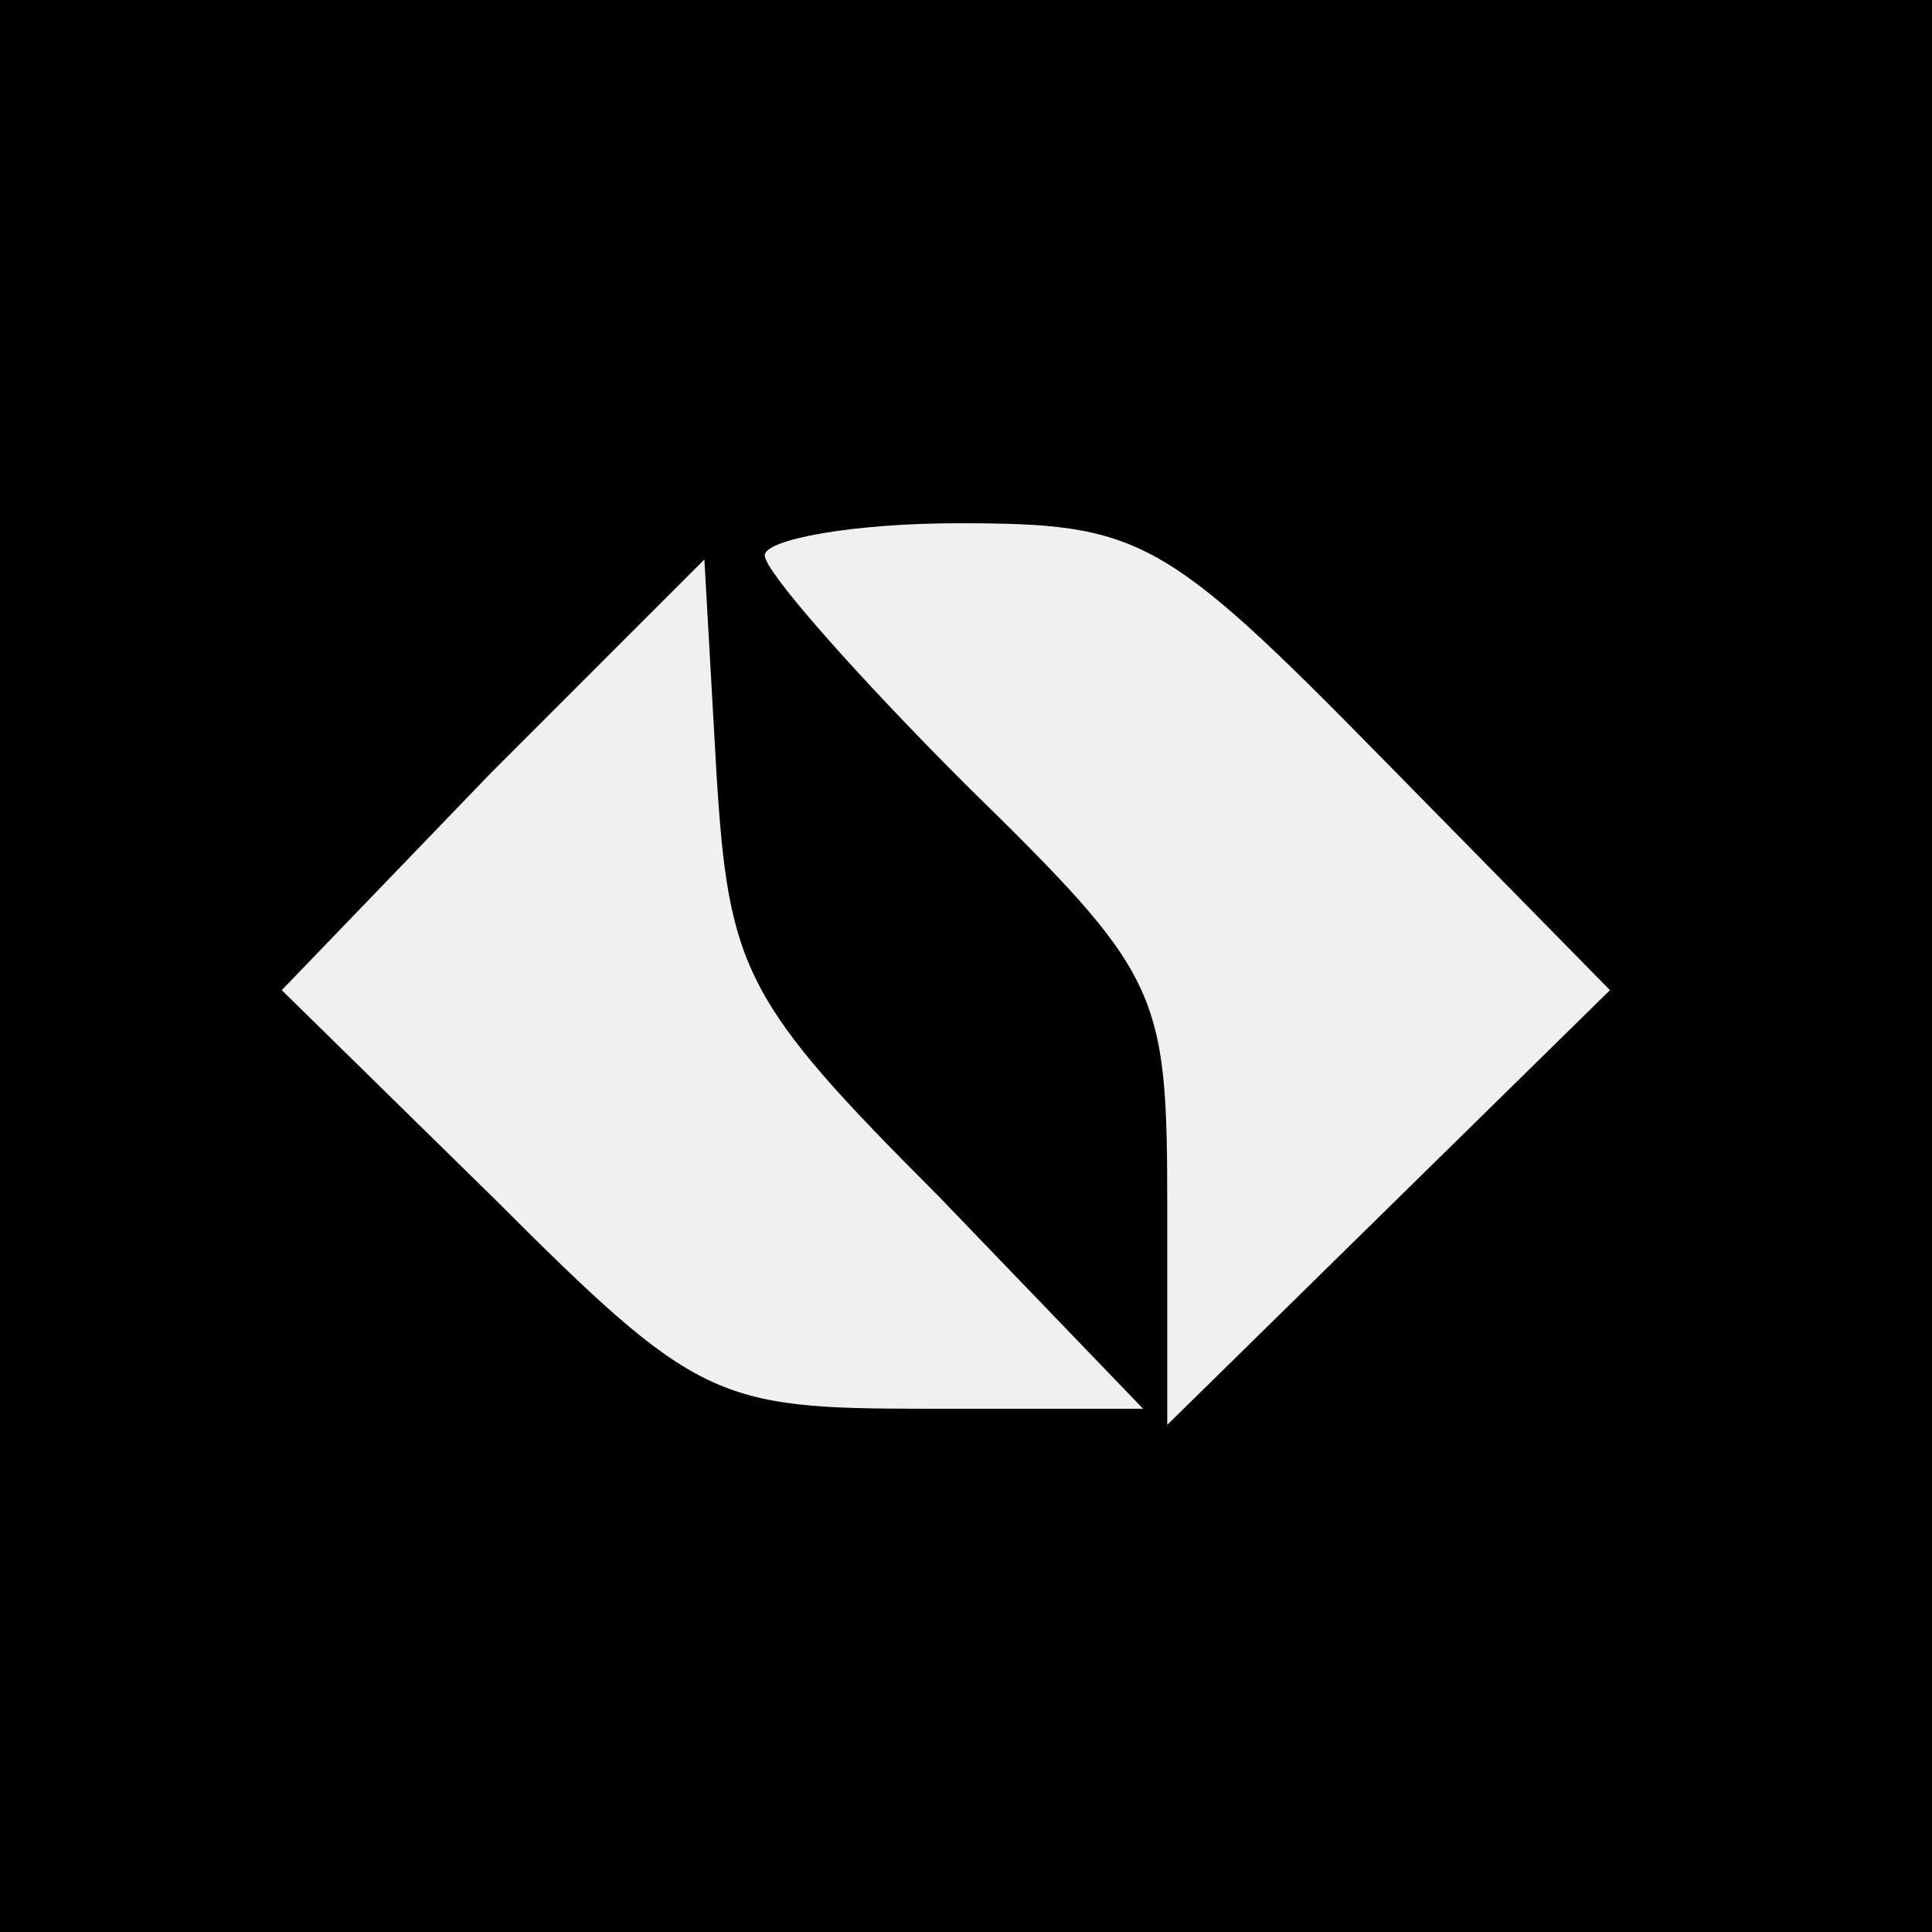
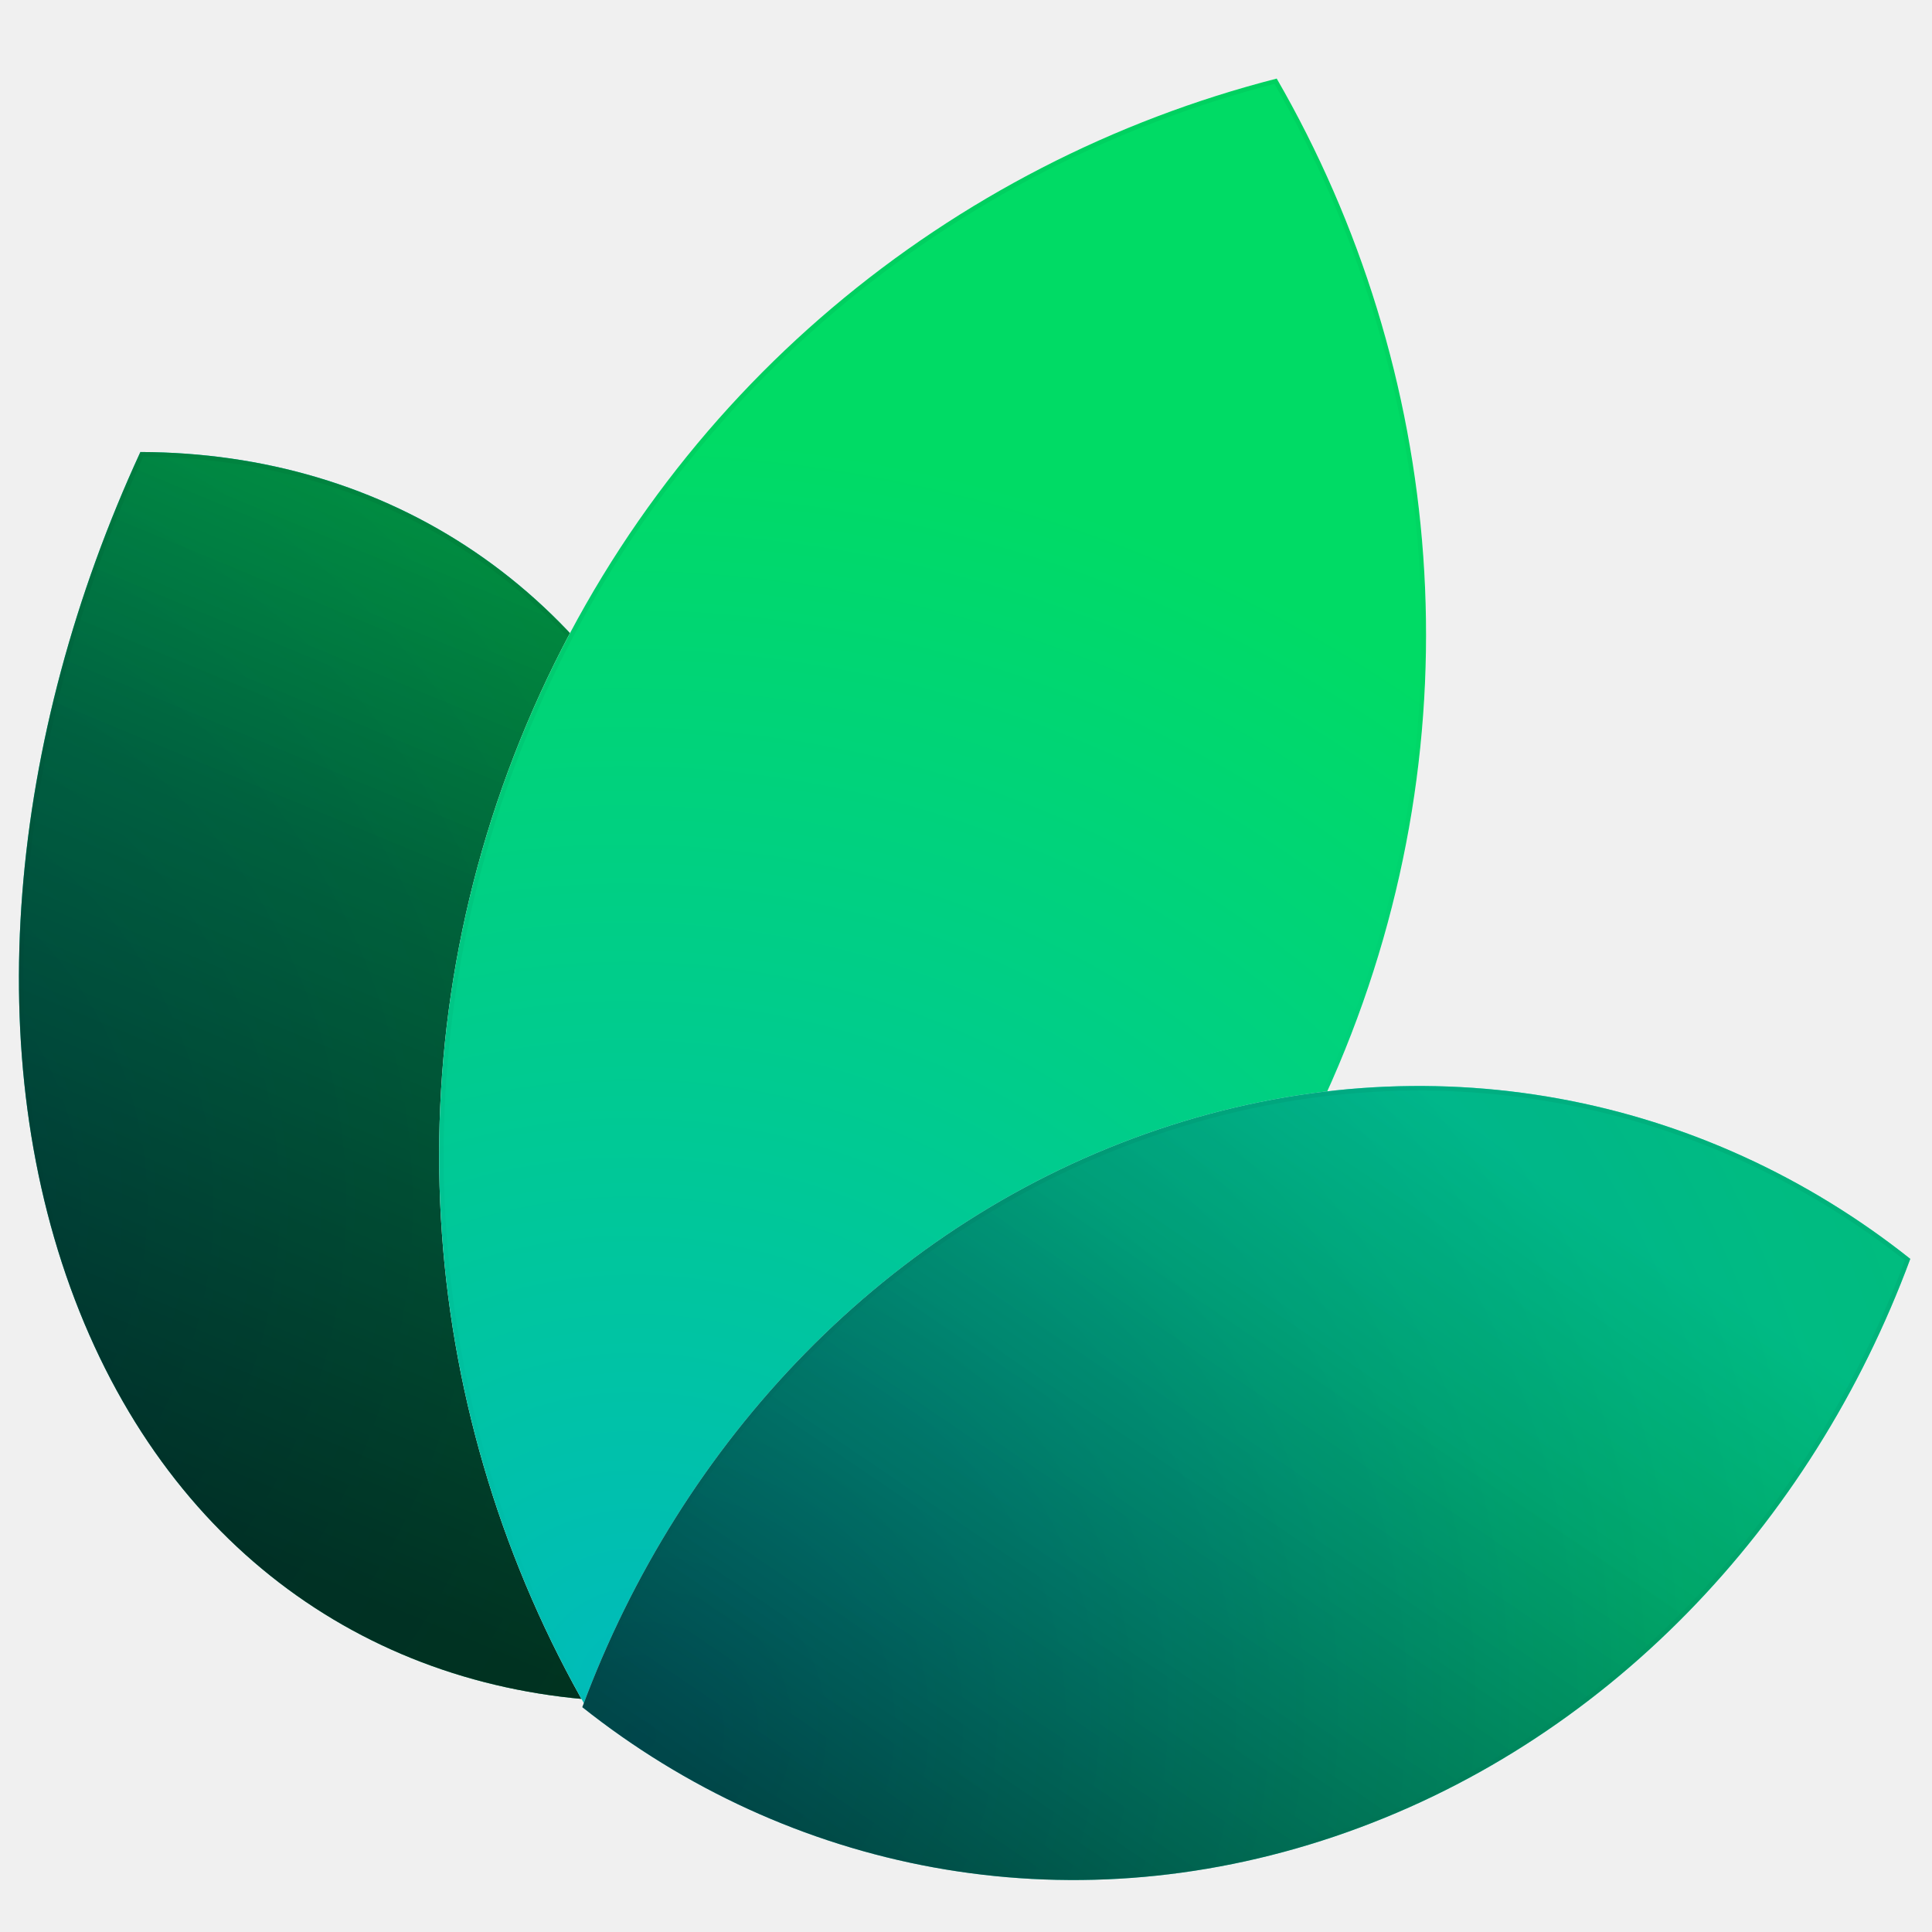
- <svg xmlns="http://www.w3.org/2000/svg" version="1.0" width="48pt" height="48pt" viewBox="0 0 48 48" preserveAspectRatio="xMidYMid meet">
-   <g transform="translate(0,48) scale(0.1,-0.1)" fill="#000000" stroke="none">
-     <path d="M0 240 l0 -240 240 0 240 0 0 240 0 240 -240 0 -240 0 0 -240z m343 52 l57 -58 -55 -54 -55 -54 0 55 c0 53 -2 57 -50 104 -27 27 -50 53 -50 57 0 4 22 8 48 8 45 0 51 -3 105 -58z m-110 -109 l51 -53 -54 0 c-52 0 -57 2 -107 52 l-53 52 52 54 53 53 3 -53 c3 -49 7 -57 55 -105z" />
-   </g>
+ <svg xmlns="http://www.w3.org/2000/svg" width="24" height="24" viewBox="0 0 24 24" fill="none">
+   <path d="M7.953 21.139C4.896 21.13 2.255 19.458 0.987 16.29C-0.28 13.121 0.109 9.163 1.744 5.615C4.801 5.624 7.442 7.296 8.71 10.465C9.977 13.633 9.588 17.591 7.953 21.139Z" fill="white" />
+   <path d="M7.953 21.139C4.896 21.13 2.255 19.458 0.987 16.29C-0.28 13.121 0.109 9.163 1.744 5.615C4.801 5.624 7.442 7.296 8.71 10.465C9.977 13.633 9.588 17.591 7.953 21.139Z" fill="url(#paint0_radial_101_2703)" />
+   <path d="M7.953 21.139C4.896 21.13 2.255 19.458 0.987 16.29C-0.28 13.121 0.109 9.163 1.744 5.615C4.801 5.624 7.442 7.296 8.71 10.465C9.977 13.633 9.588 17.591 7.953 21.139Z" fill="black" fill-opacity="0.5" style="mix-blend-mode:hard-light" />
+   <path d="M7.953 21.139C4.896 21.13 2.255 19.458 0.987 16.29C-0.28 13.121 0.109 9.163 1.744 5.615C4.801 5.624 7.442 7.296 8.71 10.465C9.977 13.633 9.588 17.591 7.953 21.139Z" fill="url(#paint1_linear_101_2703)" fill-opacity="0.5" style="mix-blend-mode:hard-light" />
+   <path d="M8.684 10.476C9.945 13.63 9.561 17.572 7.935 21.111C4.897 21.096 2.274 19.431 1.013 16.279C-0.248 13.124 0.136 9.182 1.762 5.643C4.8 5.659 7.423 7.324 8.684 10.476Z" stroke="url(#paint2_linear_101_2703)" stroke-opacity="0.05" stroke-width="0.056" />
+   <path d="M7.31 21.257C11.354 20.221 14.884 17.375 16.628 13.236C18.373 9.097 17.945 4.587 15.86 0.976C11.816 2.012 8.287 4.858 6.542 8.998C4.797 13.137 5.225 17.646 7.31 21.257Z" fill="white" />
+   <path d="M7.31 21.257C11.354 20.221 14.884 17.375 16.628 13.236C18.373 9.097 17.945 4.587 15.86 0.976C11.816 2.012 8.287 4.858 6.542 8.998C4.797 13.137 5.225 17.646 7.31 21.257Z" fill="url(#paint3_radial_101_2703)" />
+   <path d="M16.603 13.225C14.864 17.349 11.351 20.187 7.324 21.225C5.253 17.624 4.829 13.132 6.568 9.009C8.306 4.885 11.819 2.047 15.846 1.009C17.918 4.61 18.341 9.101 16.603 13.225Z" stroke="url(#paint4_linear_101_2703)" stroke-opacity="0.05" stroke-width="0.056" />
+   <path d="M7.234 21.207C9.789 23.237 13.21 23.951 16.577 22.814C19.944 21.677 22.506 18.945 23.73 15.638C21.175 13.608 17.754 12.894 14.387 14.031C11.02 15.168 8.458 17.901 7.234 21.207Z" fill="white" />
+   <path d="M7.234 21.207C9.789 23.237 13.21 23.951 16.577 22.814C19.944 21.677 22.506 18.945 23.73 15.638C21.175 13.608 17.754 12.894 14.387 14.031C11.02 15.168 8.458 17.901 7.234 21.207Z" fill="url(#paint5_radial_101_2703)" />
+   <path d="M7.234 21.207C9.789 23.237 13.21 23.951 16.577 22.814C19.944 21.677 22.506 18.945 23.73 15.638C21.175 13.608 17.754 12.894 14.387 14.031C11.02 15.168 8.458 17.901 7.234 21.207Z" fill="black" fill-opacity="0.2" style="mix-blend-mode:hard-light" />
+   <path d="M7.234 21.207C9.789 23.237 13.21 23.951 16.577 22.814C19.944 21.677 22.506 18.945 23.73 15.638C21.175 13.608 17.754 12.894 14.387 14.031C11.02 15.168 8.458 17.901 7.234 21.207Z" fill="url(#paint6_linear_101_2703)" fill-opacity="0.5" style="mix-blend-mode:hard-light" />
+   <path d="M16.568 22.787C13.218 23.918 9.814 23.212 7.267 21.198C8.492 17.907 11.044 15.189 14.396 14.058C17.747 12.927 21.15 13.633 23.697 15.648C22.472 18.938 19.92 21.656 16.568 22.787Z" stroke="url(#paint7_linear_101_2703)" stroke-opacity="0.05" stroke-width="0.056" />
+   <defs>
+     <radialGradient id="paint0_radial_101_2703" cx="0" cy="0" r="1" gradientUnits="userSpaceOnUse" gradientTransform="translate(-3.00503 15.023) rotate(-10.029) scale(17.9572 17.784)">
+       <stop stop-color="#00B0BB" />
+       <stop offset="1" stop-color="#00DB65" />
+     </radialGradient>
+     <linearGradient id="paint1_linear_101_2703" x1="7.39" y1="4.813" x2="1.63" y2="18.689" gradientUnits="userSpaceOnUse">
+       <stop stop-color="#18E299" />
+       <stop offset="1" />
+     </linearGradient>
+     <linearGradient id="paint2_linear_101_2703" x1="7.948" y1="8.016" x2="1.761" y2="18.746" gradientUnits="userSpaceOnUse">
+       <stop />
+       <stop offset="1" stop-opacity="0" />
+     </linearGradient>
+     <radialGradient id="paint3_radial_101_2703" cx="0" cy="0" r="1" gradientUnits="userSpaceOnUse" gradientTransform="translate(8.11404 20.8822) rotate(-75.7542) scale(21.6246 23.7772)">
+       <stop stop-color="#00BBBB" />
+       <stop offset="0.713" stop-color="#00DB65" />
+     </radialGradient>
+     <linearGradient id="paint4_linear_101_2703" x1="7.602" y1="5.871" x2="15.556" y2="16.372" gradientUnits="userSpaceOnUse">
+       <stop />
+       <stop offset="1" stop-opacity="0" />
+     </linearGradient>
+     <radialGradient id="paint5_radial_101_2703" cx="0" cy="0" r="1" gradientUnits="userSpaceOnUse" gradientTransform="translate(7.84537 21.5181) rotate(-20.3525) scale(18.5603 17.32)">
+       <stop stop-color="#00B0BB" />
+       <stop offset="1" stop-color="#00DB65" />
+     </radialGradient>
+     <linearGradient id="paint6_linear_101_2703" x1="16.808" y1="13.007" x2="10.041" y2="22.994" gradientUnits="userSpaceOnUse">
+       <stop stop-color="#00B1BC" />
+       <stop offset="1" />
+     </linearGradient>
+     <linearGradient id="paint7_linear_101_2703" x1="16.808" y1="13.007" x2="14.169" y2="23.841" gradientUnits="userSpaceOnUse">
+       <stop />
+       <stop offset="1" stop-opacity="0" />
+     </linearGradient>
+   </defs>
</svg>
